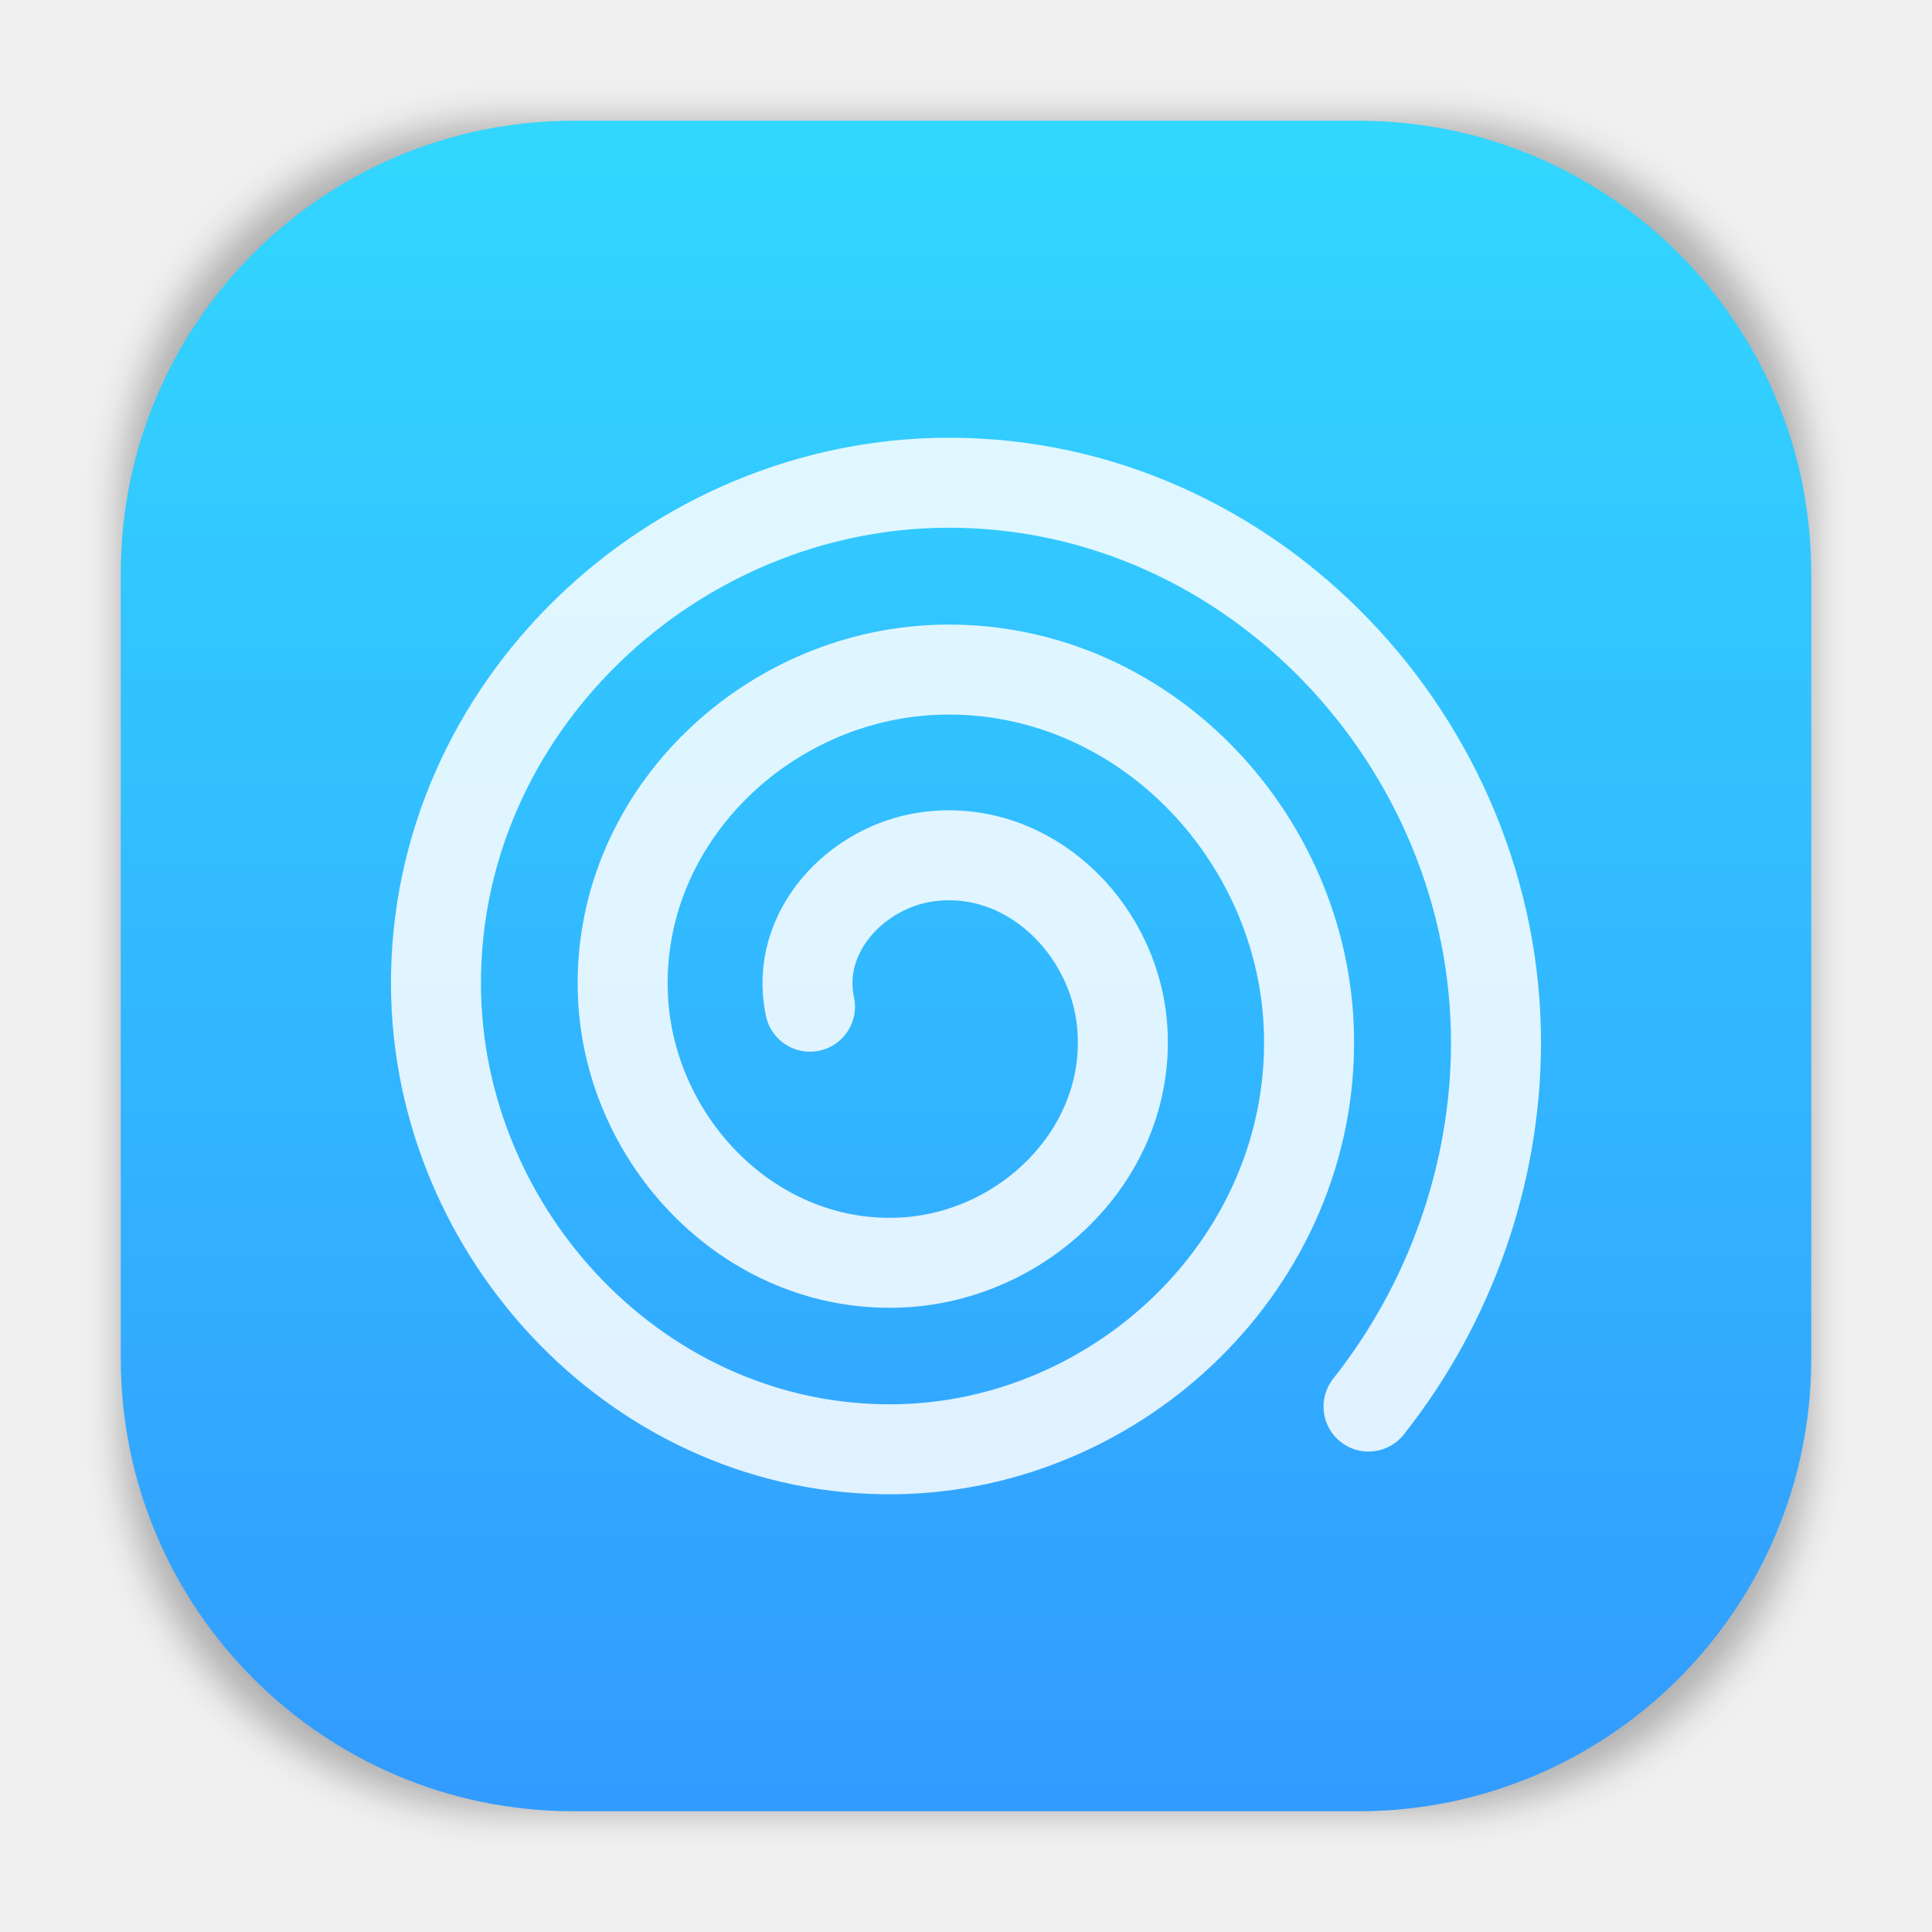
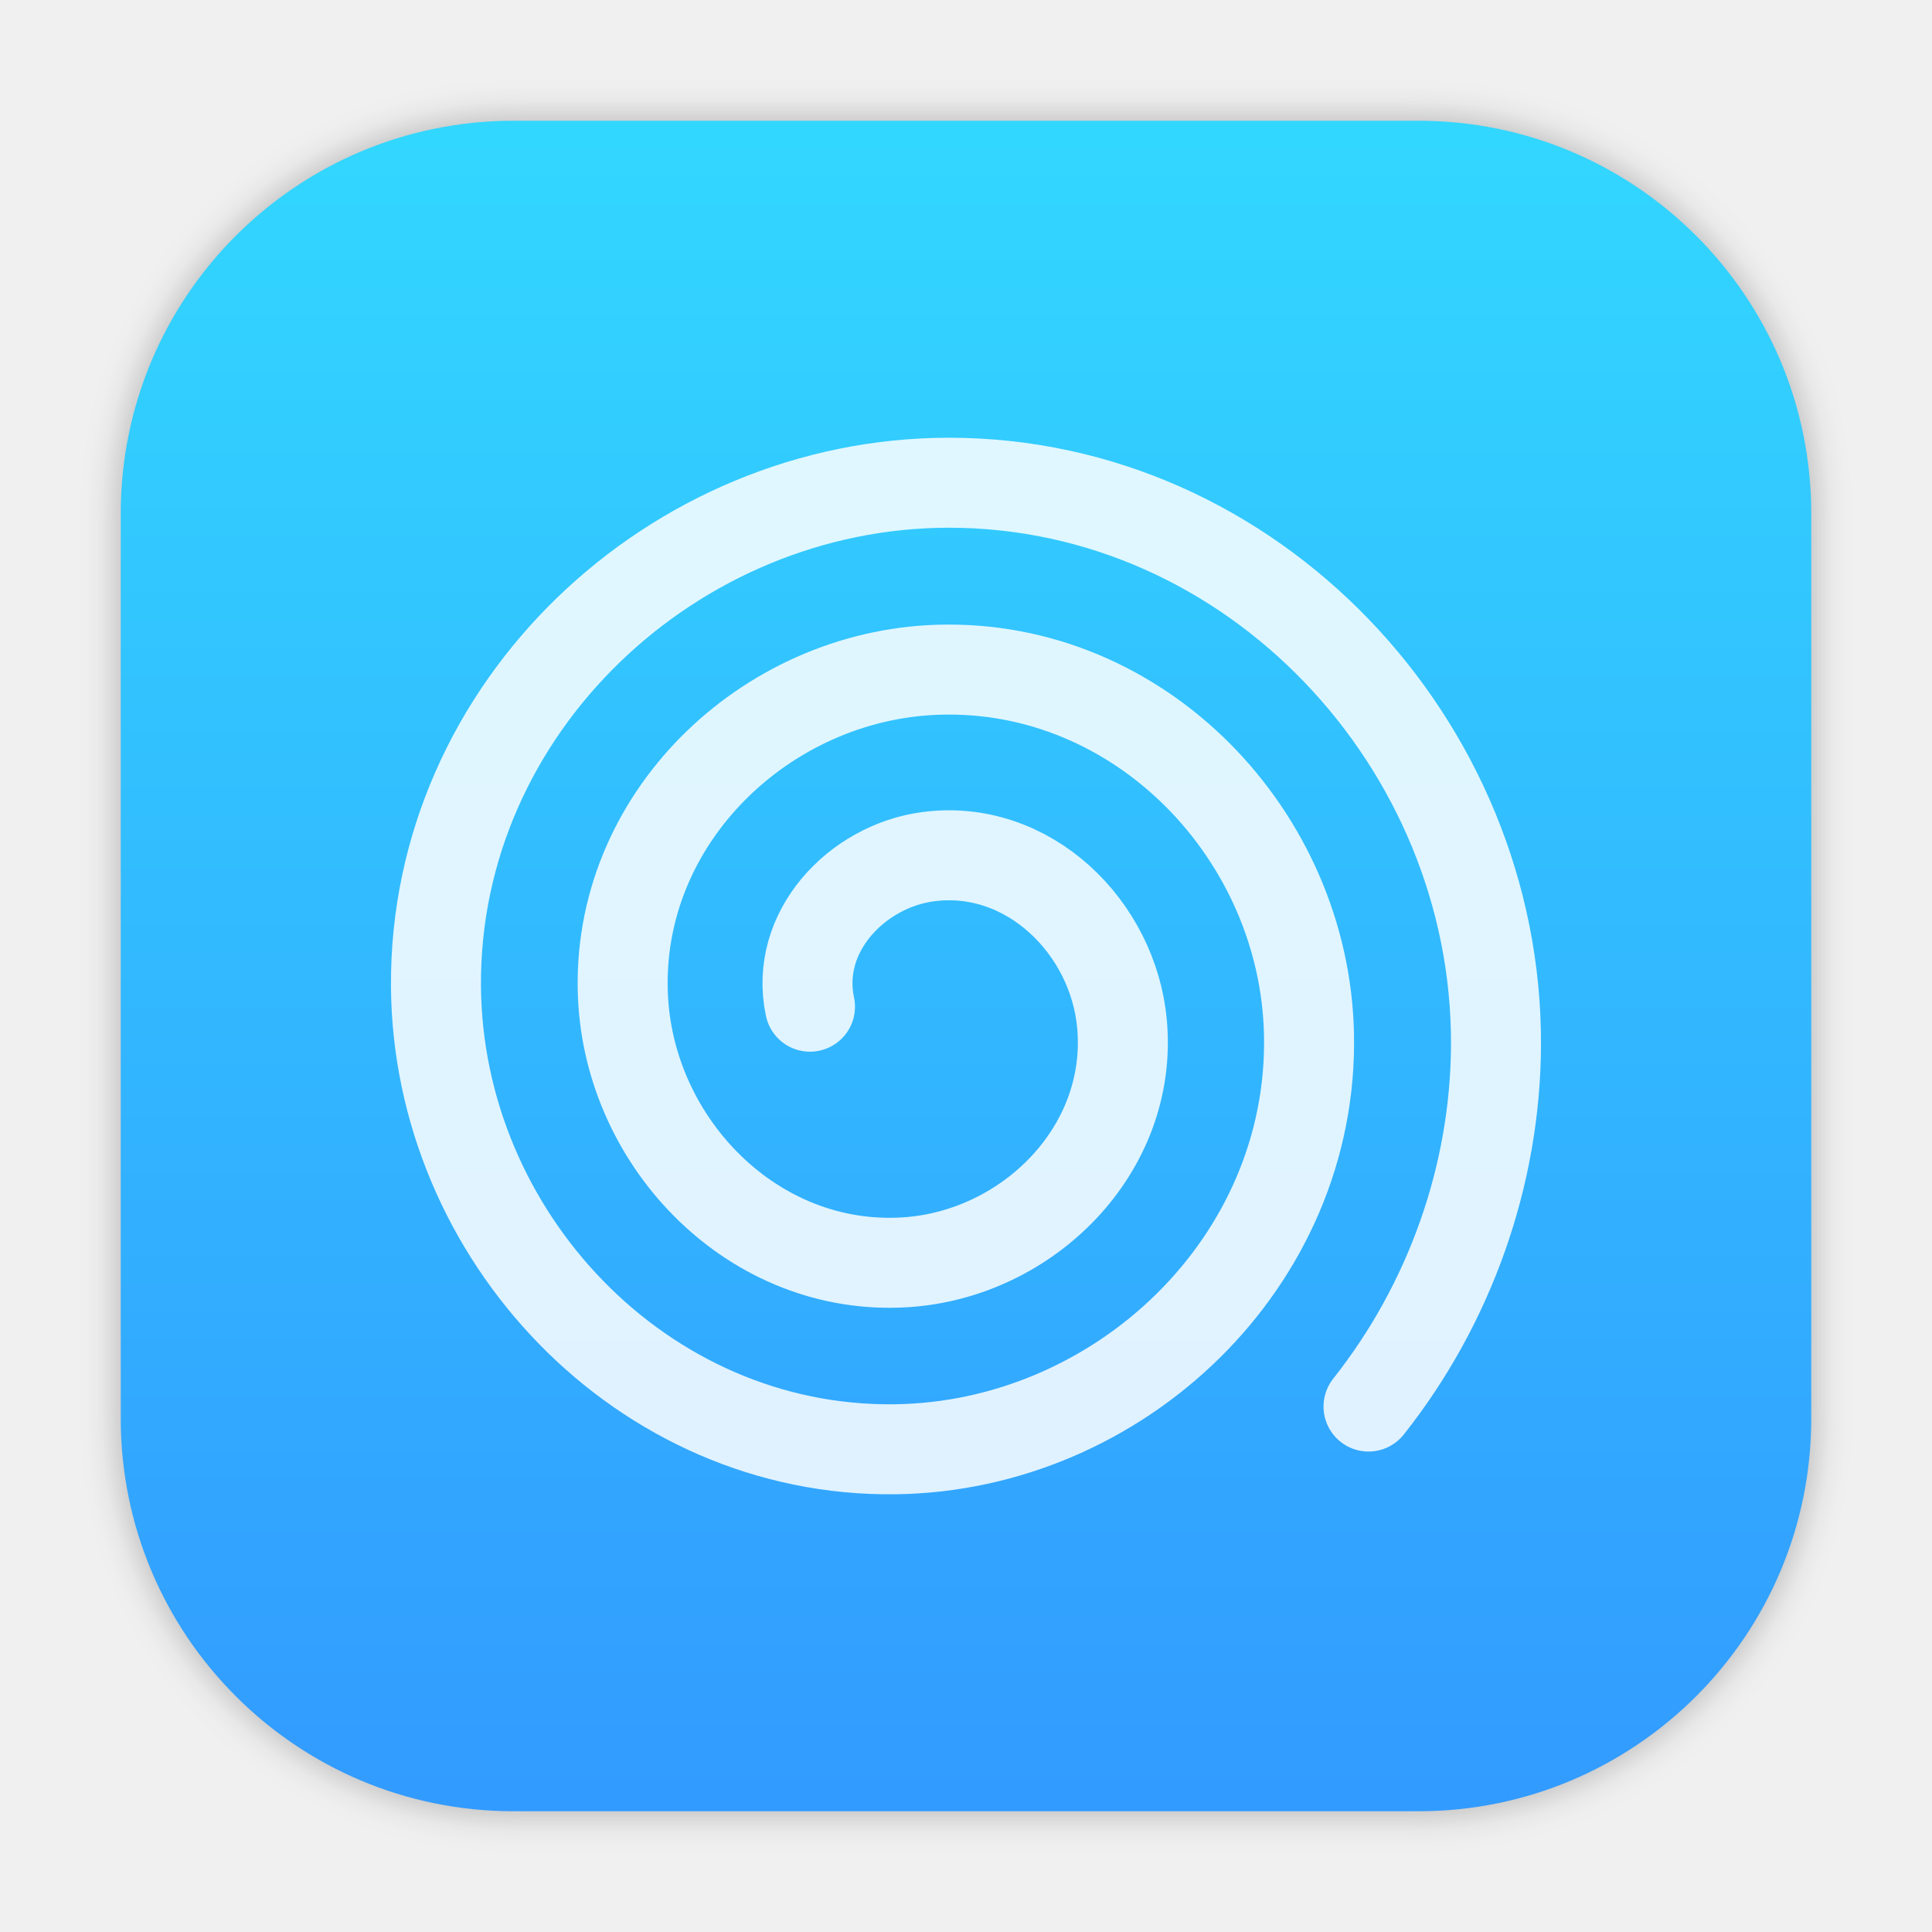
- <svg xmlns="http://www.w3.org/2000/svg" width="64" height="64" version="1.1" viewBox="0 0 64 64">
-   <defs>
-     <filter id="filter1057" x="-.027" y="-.027" width="1.054" height="1.054" color-interpolation-filters="sRGB">
-       <feGaussianBlur stdDeviation="0.619" />
+ <svg xmlns="http://www.w3.org/2000/svg" width="64" height="64" version="1.1" viewBox="0 0 64 64" id="svg5">
+   <defs id="defs2">
+     <filter id="filter1057" x="-0.027" y="-0.027" width="1.053" height="1.053" color-interpolation-filters="sRGB">
+       <feGaussianBlur stdDeviation="0.619" id="feGaussianBlur1" />
    </filter>
    <linearGradient id="linearGradient1053" x1="-127" x2="-127" y1="5" y2="60" gradientTransform="matrix(1 0 0 1 131.5 -.51047)" gradientUnits="userSpaceOnUse">
-       <stop stop-color="#32d7ff" offset="0" />
-       <stop stop-color="#329bff" offset="1" />
+       <stop stop-color="#32d7ff" offset="0" id="stop1" />
+       <stop stop-color="#329bff" offset="1" id="stop2" />
    </linearGradient>
  </defs>
  <linearGradient id="a" x1="399.57" x2="399.57" y1="545.8" y2="517.8" gradientUnits="userSpaceOnUse">
-     <stop stop-color="#3889e9" offset="0" />
-     <stop stop-color="#5ea5fb" offset="1" />
+     <stop stop-color="#3889e9" offset="0" id="stop3" />
+     <stop stop-color="#5ea5fb" offset="1" id="stop4" />
  </linearGradient>
-   <circle transform="matrix(1.6375 0 0 1.6375 -643.76 -848.88)" cx="400.57" cy="531.8" r="0" fill="url(#a)" />
-   <g stroke-linecap="round">
-     <rect transform="matrix(1 0 0 1 -.00022759 -.00022773)" x="4" y="4" width="56" height="56" ry="13" fill="#141414" filter="url(#filter1057)" opacity=".3" stroke-width="2.744" />
-     <rect x="4" y="4" width="56" height="56" ry="15" fill="url(#linearGradient1053)" stroke-width="2.744" />
-     <path d="m26.832 33.348c-0.529-2.474 1.55-4.653 3.905-4.968 3.325-0.446 6.141 2.339 6.431 5.54 0.379 4.171-3.129 7.637-7.174 7.895-5.016 0.319-9.138-3.92-9.358-8.808-0.263-5.86 4.71-10.641 10.442-10.821 6.704-0.21 12.146 5.5 12.284 12.076 0.159 7.548-6.291 13.651-13.71 13.747-8.392 0.108-15.158-7.081-15.21-15.345-0.058-9.235 7.872-16.665 16.979-16.673 10.079-0.009 18.172 8.662 18.136 18.613-0.016 4.334-1.534 8.595-4.223 11.99" fill="none" stroke="#fff" stroke-linejoin="round" stroke-opacity=".851" stroke-width="2.981" />
+   <g stroke-linecap="round" id="g5">
+     <rect transform="matrix(1 0 0 1 -.00022759 -.00022773)" x="4" y="4" width="56" height="56" ry="13" fill="#141414" filter="url(#filter1057)" opacity=".3" stroke-width="2.744" id="rect4" />
+     <rect x="4" y="4" width="56" height="56" ry="13.011" fill="url(#linearGradient1053)" stroke-width="2.744" id="rect5" rx="13.011" />
+     <path d="m26.832 33.348c-0.529-2.474 1.55-4.653 3.905-4.968 3.325-0.446 6.141 2.339 6.431 5.54 0.379 4.171-3.129 7.637-7.174 7.895-5.016 0.319-9.138-3.92-9.358-8.808-0.263-5.86 4.71-10.641 10.442-10.821 6.704-0.21 12.146 5.5 12.284 12.076 0.159 7.548-6.291 13.651-13.71 13.747-8.392 0.108-15.158-7.081-15.21-15.345-0.058-9.235 7.872-16.665 16.979-16.673 10.079-0.009 18.172 8.662 18.136 18.613-0.016 4.334-1.534 8.595-4.223 11.99" fill="none" stroke="#fff" stroke-linejoin="round" stroke-opacity=".851" stroke-width="2.981" id="path5" />
  </g>
</svg>
